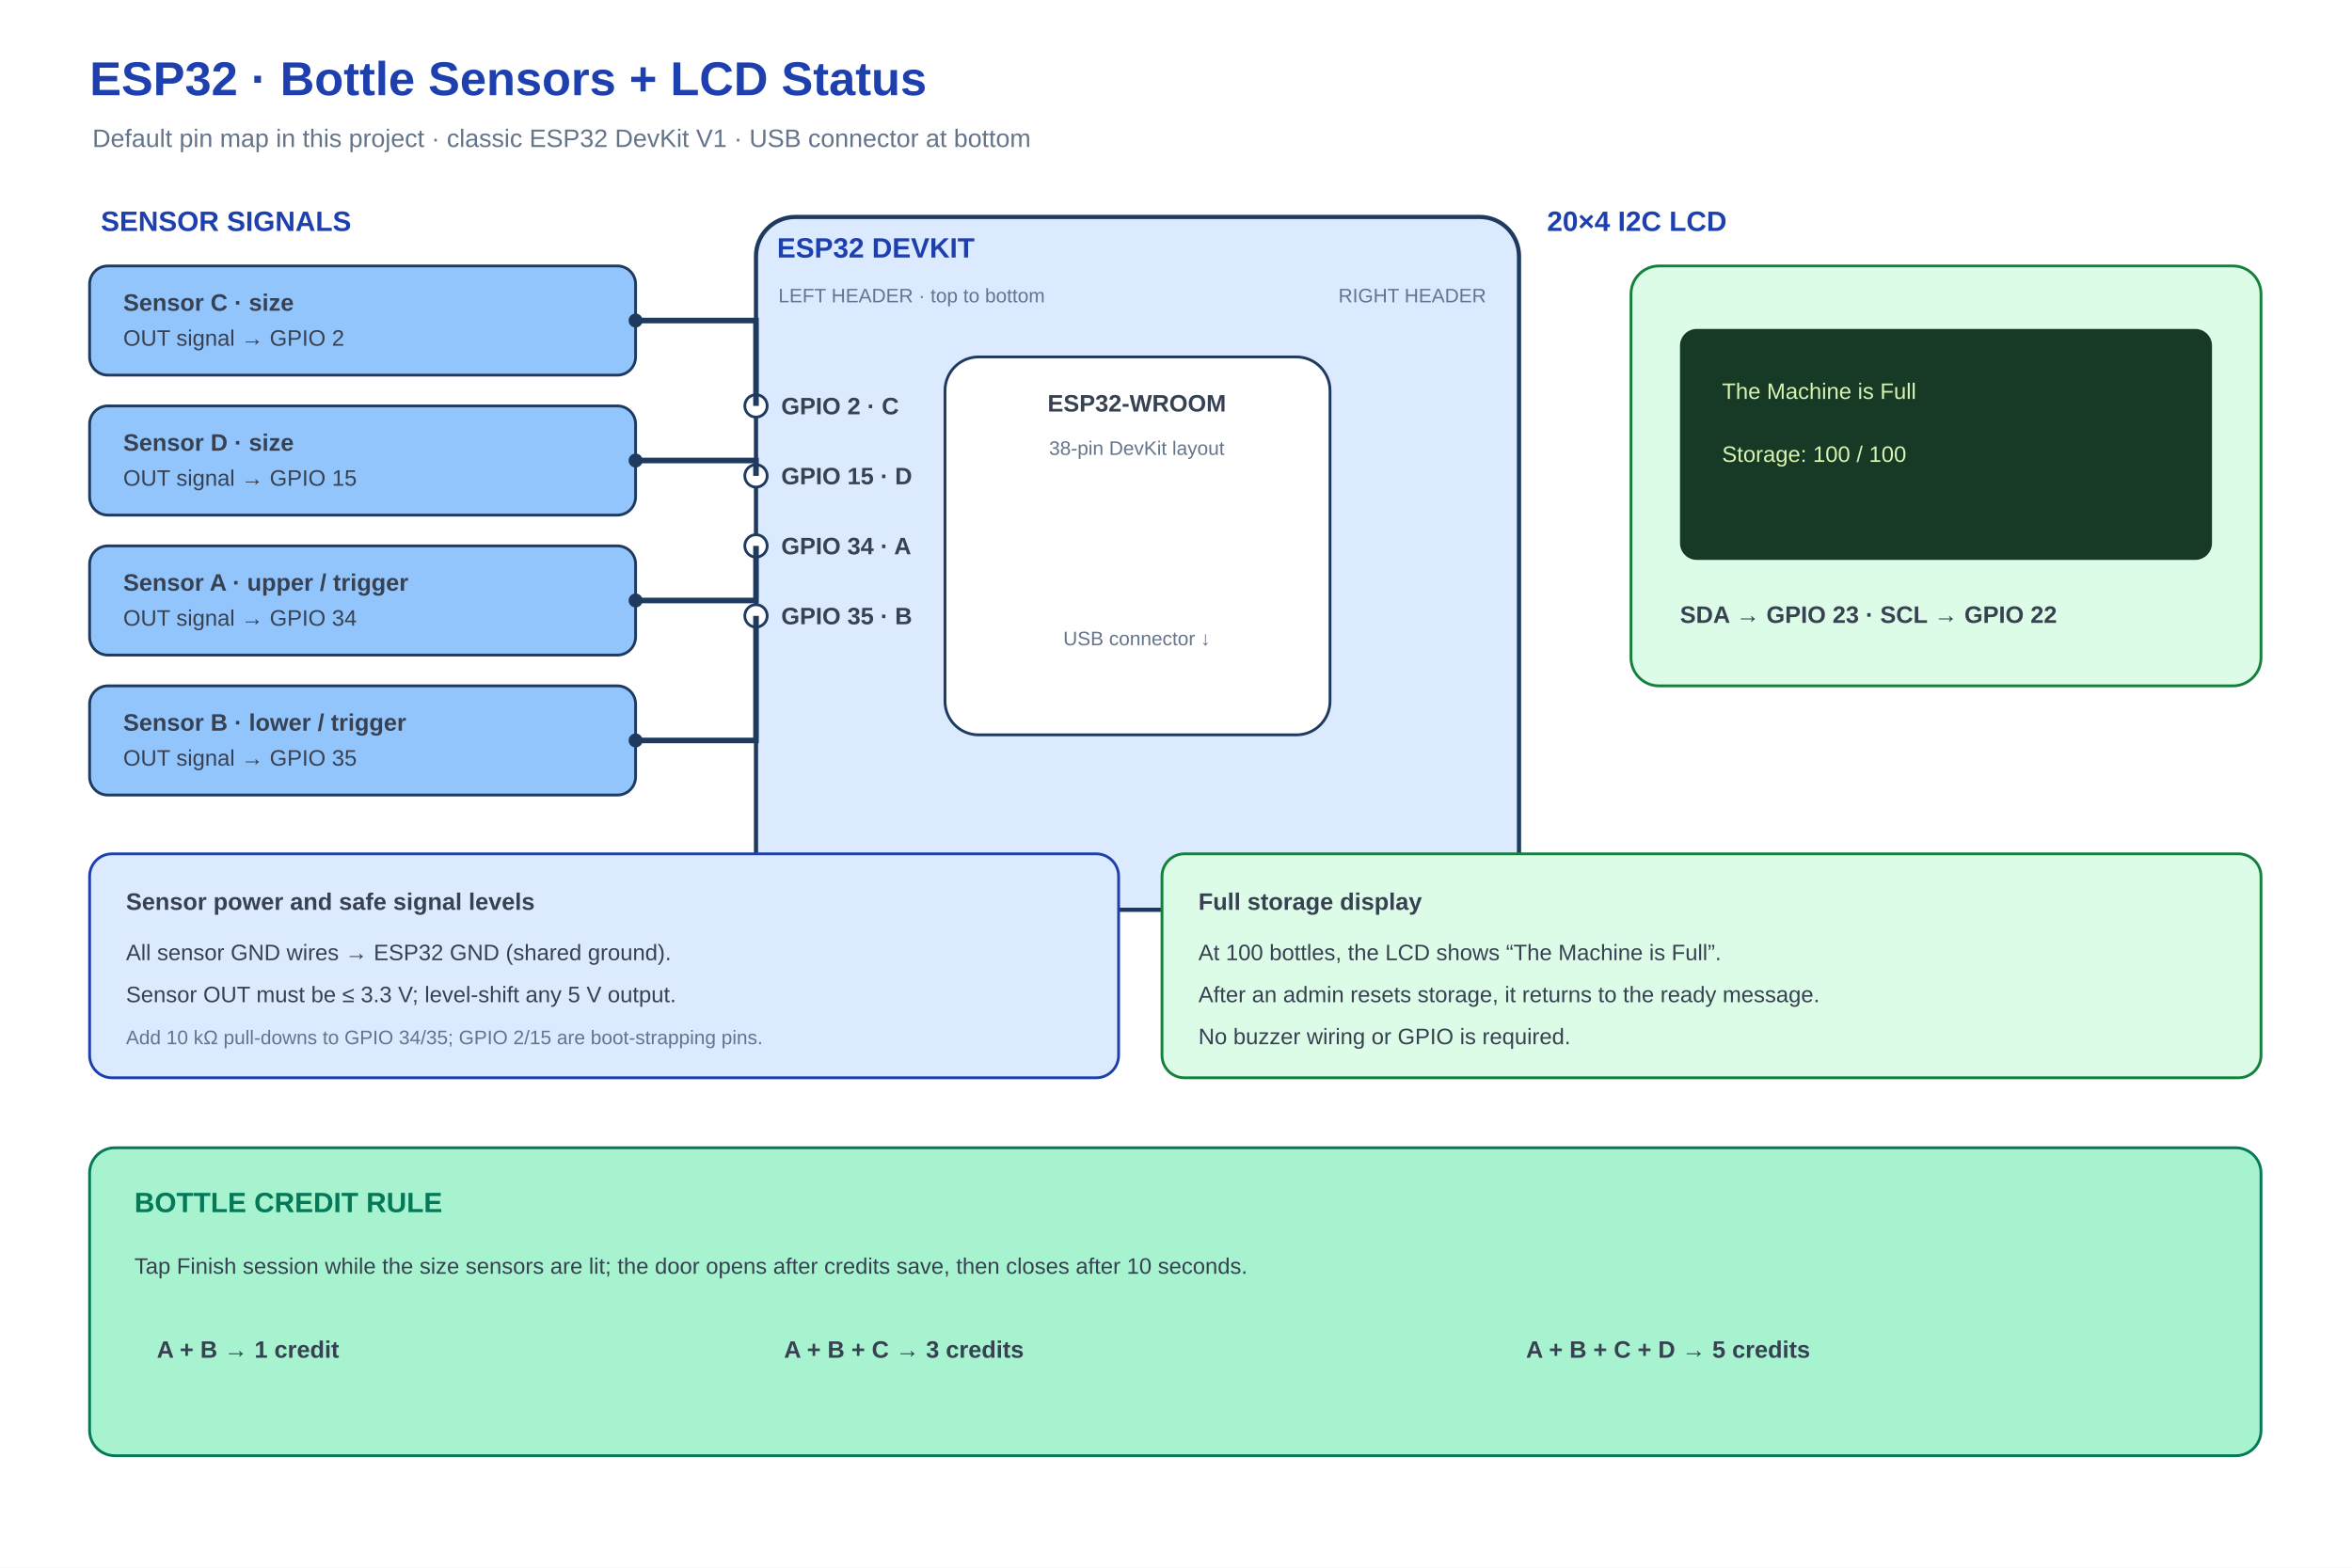
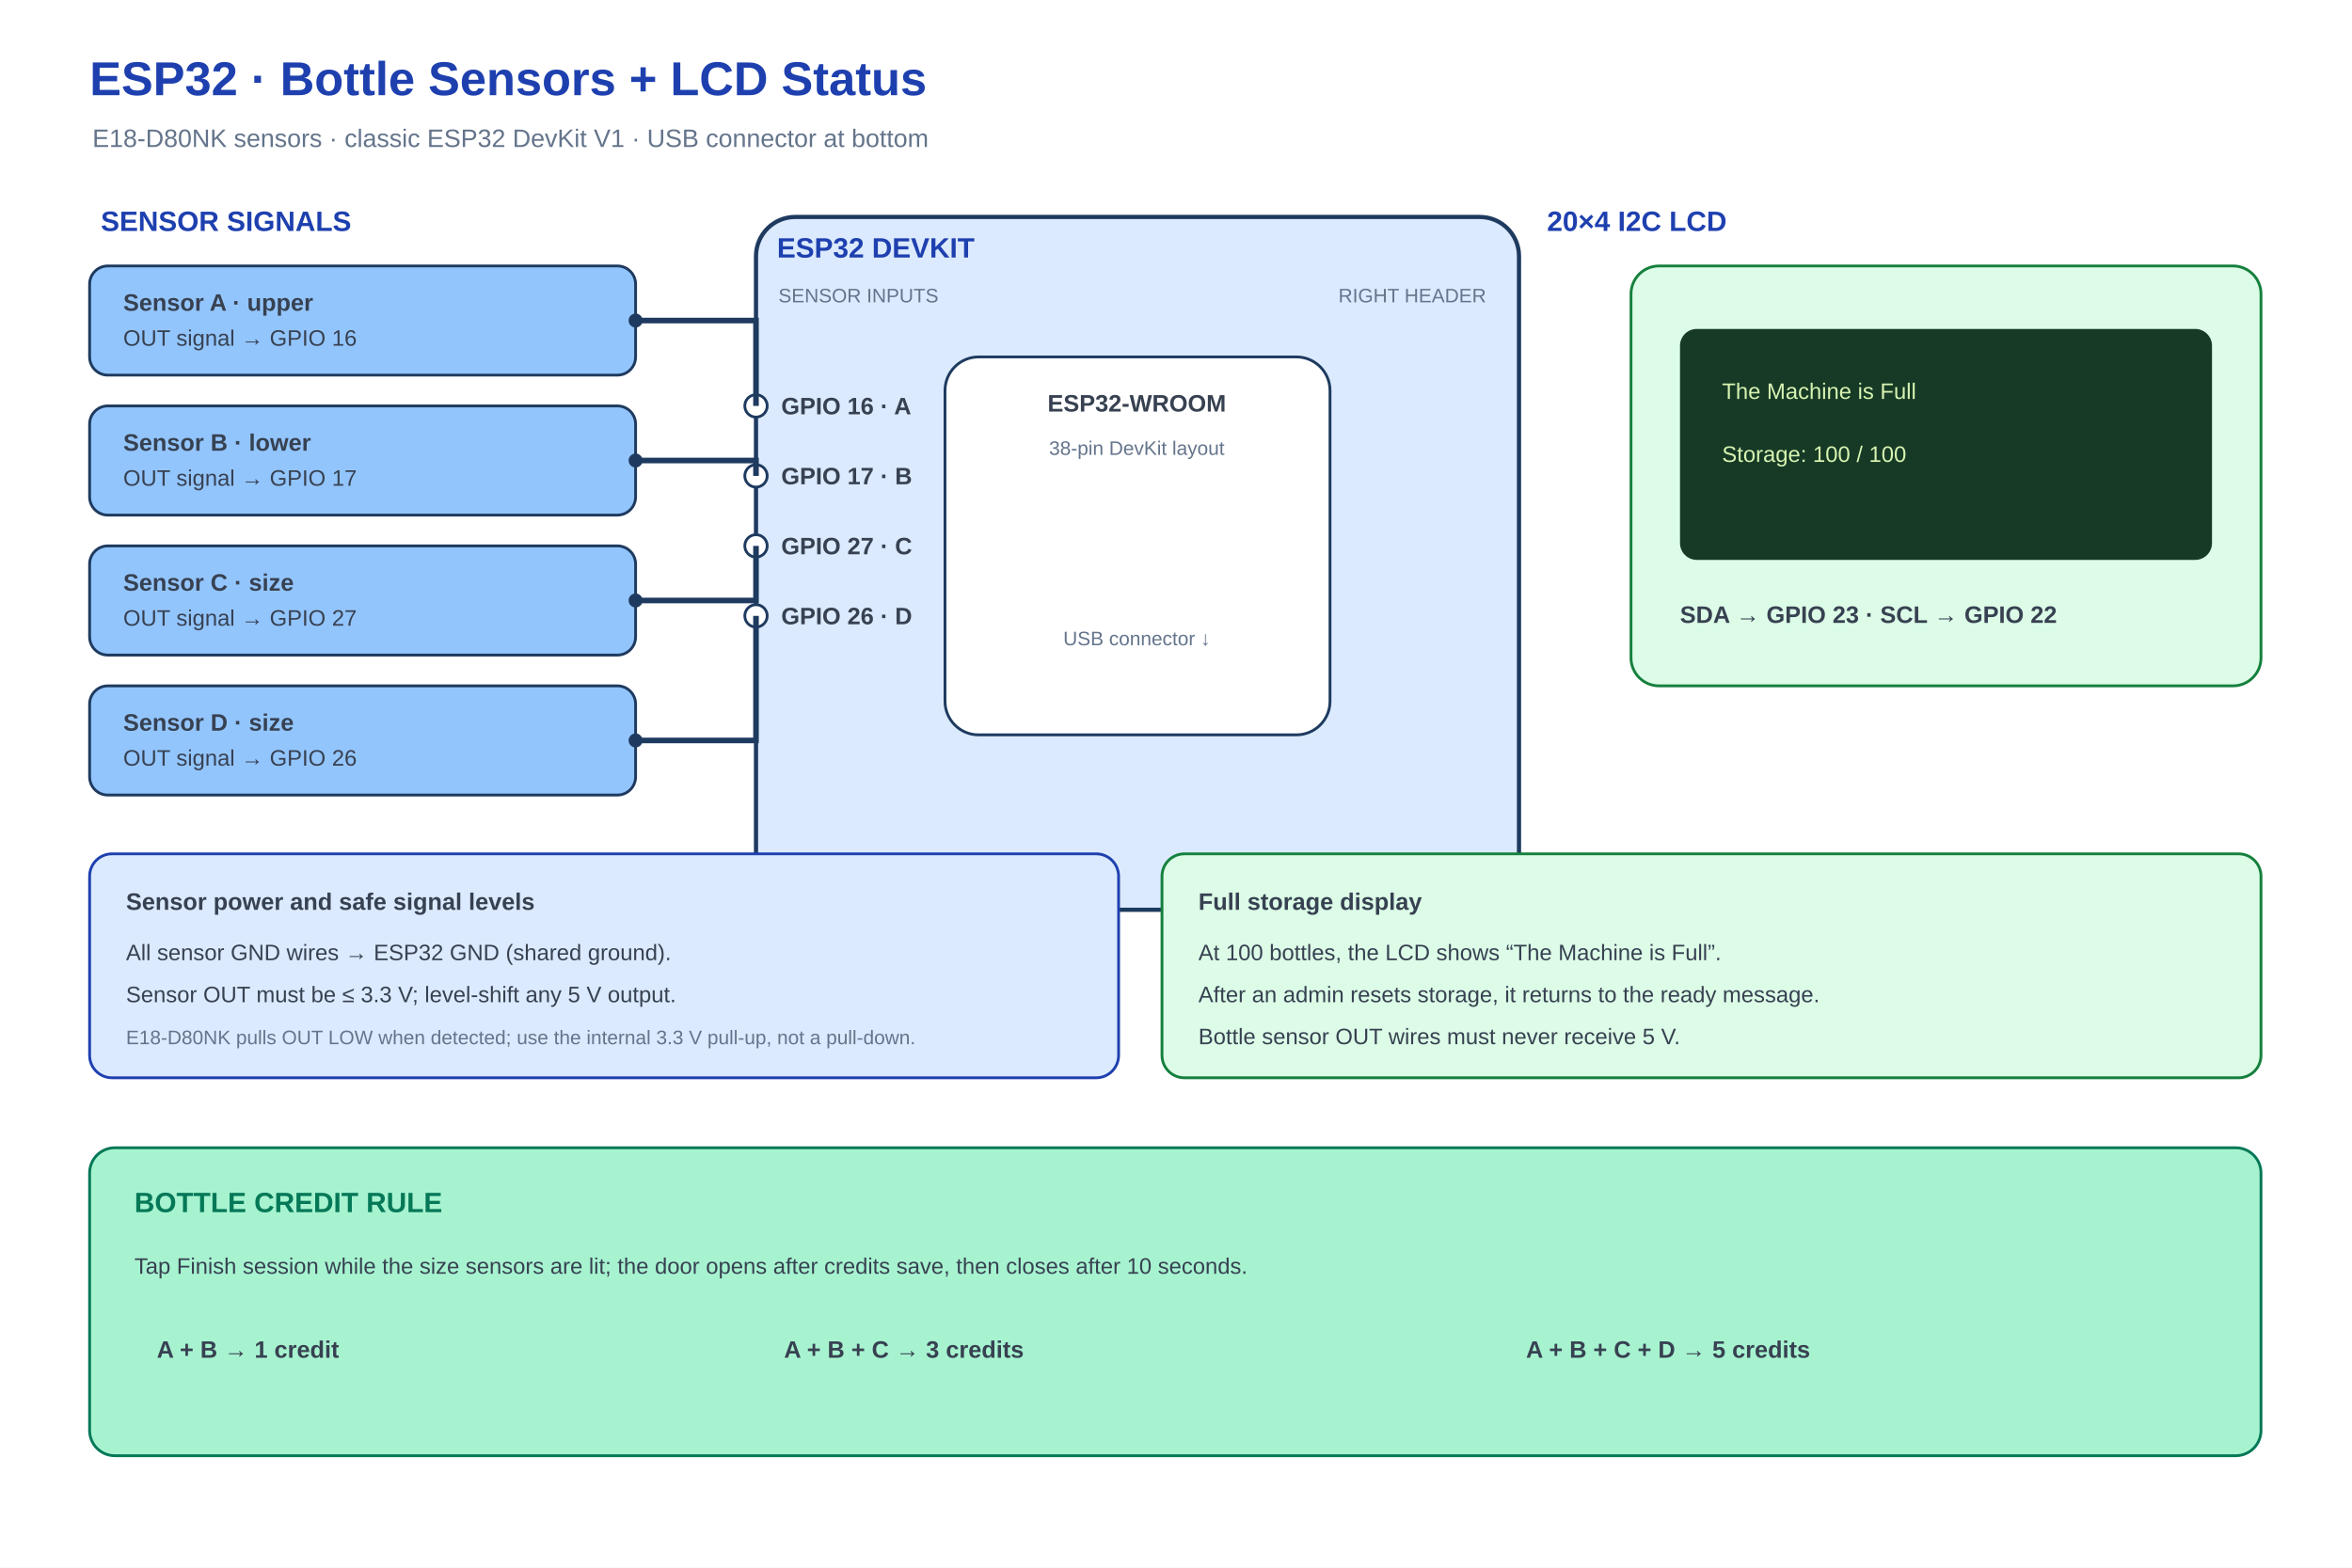
<svg xmlns="http://www.w3.org/2000/svg" viewBox="0 0 1680 1120" role="img" aria-labelledby="title desc">
  <defs>
    <style>
      text{font-family:Arial,Helvetica,sans-serif;fill:#374151}
      .title{font-size:34px;font-weight:700;fill:#1e40af}
      .subtitle{font-size:18px;fill:#64748b}
      .section{font-size:20px;font-weight:700;fill:#1e40af}
      .label{font-size:17px;font-weight:700}
      .detail{font-size:16px}
      .small{font-size:14px;fill:#64748b}
      .board{fill:#dbeafe;stroke:#1e3a5f;stroke-width:3}
      .sensor{fill:#93c5fd;stroke:#1e3a5f;stroke-width:2}
      .lcd{fill:#dcfce7;stroke:#15803d;stroke-width:2}
      .credits{fill:#a7f3d0;stroke:#047857;stroke-width:2}
      .signal{fill:none;stroke:#1e3a5f;stroke-width:4}
      .alert{fill:none;stroke:#c2410c;stroke-width:4}
      .ground{fill:none;stroke:#64748b;stroke-width:4}
      .pin{fill:#fff;stroke:#1e3a5f;stroke-width:2}
    </style>
  </defs>
  <rect width="1680" height="1120" fill="#ffffff" />
  <text x="64" y="68" class="title">ESP32 · Bottle Sensors + LCD Status</text>
-   <text x="66" y="105" class="subtitle">Default pin map in this project · classic ESP32 DevKit V1 · USB connector at bottom</text>
+   <text x="66" y="105" class="subtitle">E18-D80NK sensors · classic ESP32 DevKit V1 · USB connector at bottom</text>
  <text x="72" y="165" class="section">SENSOR SIGNALS</text>
  <rect x="64" y="190" width="390" height="78" rx="13" class="sensor" />
  <rect x="64" y="290" width="390" height="78" rx="13" class="sensor" />
  <rect x="64" y="390" width="390" height="78" rx="13" class="sensor" />
  <rect x="64" y="490" width="390" height="78" rx="13" class="sensor" />
-   <text x="88" y="222" class="label">Sensor C · size</text>
-   <text x="88" y="247" class="detail">OUT signal → GPIO 2</text>
-   <text x="88" y="322" class="label">Sensor D · size</text>
-   <text x="88" y="347" class="detail">OUT signal → GPIO 15</text>
-   <text x="88" y="422" class="label">Sensor A · upper / trigger</text>
-   <text x="88" y="447" class="detail">OUT signal → GPIO 34</text>
-   <text x="88" y="522" class="label">Sensor B · lower / trigger</text>
-   <text x="88" y="547" class="detail">OUT signal → GPIO 35</text>
+   <text x="88" y="222" class="label">Sensor A · upper</text>
+   <text x="88" y="247" class="detail">OUT signal → GPIO 16</text>
+   <text x="88" y="322" class="label">Sensor B · lower</text>
+   <text x="88" y="347" class="detail">OUT signal → GPIO 17</text>
+   <text x="88" y="422" class="label">Sensor C · size</text>
+   <text x="88" y="447" class="detail">OUT signal → GPIO 27</text>
+   <text x="88" y="522" class="label">Sensor D · size</text>
+   <text x="88" y="547" class="detail">OUT signal → GPIO 26</text>
  <rect x="540" y="155" width="545" height="495" rx="28" class="board" />
  <rect x="675" y="255" width="275" height="270" rx="24" fill="#ffffff" stroke="#1e3a5f" stroke-width="2" />
  <text x="812" y="294" text-anchor="middle" class="label">ESP32-WROOM</text>
  <text x="812" y="325" text-anchor="middle" class="small">38-pin DevKit layout</text>
  <text x="812" y="461" text-anchor="middle" class="small">USB connector ↓</text>
  <text x="555" y="184" class="section">ESP32 DEVKIT</text>
-   <text x="556" y="216" class="small">LEFT HEADER · top to bottom</text>
+   <text x="556" y="216" class="small">SENSOR INPUTS</text>
  <text x="956" y="216" class="small">RIGHT HEADER</text>
  <circle cx="540" cy="290" r="8" class="pin" />
  <circle cx="540" cy="340" r="8" class="pin" />
  <circle cx="540" cy="390" r="8" class="pin" />
  <circle cx="540" cy="440" r="8" class="pin" />
-   <text x="558" y="296" class="label">GPIO 2 · C</text>
-   <text x="558" y="346" class="label">GPIO 15 · D</text>
-   <text x="558" y="396" class="label">GPIO 34 · A</text>
-   <text x="558" y="446" class="label">GPIO 35 · B</text>
+   <text x="558" y="296" class="label">GPIO 16 · A</text>
+   <text x="558" y="346" class="label">GPIO 17 · B</text>
+   <text x="558" y="396" class="label">GPIO 27 · C</text>
+   <text x="558" y="446" class="label">GPIO 26 · D</text>
  <path d="M454 229 H540 V290" class="signal" />
  <path d="M454 329 H540 V340" class="signal" />
  <path d="M454 429 H540 V390" class="signal" />
  <path d="M454 529 H540 V440" class="signal" />
  <circle cx="454" cy="229" r="5" fill="#1e3a5f" />
  <circle cx="454" cy="329" r="5" fill="#1e3a5f" />
  <circle cx="454" cy="429" r="5" fill="#1e3a5f" />
  <circle cx="454" cy="529" r="5" fill="#1e3a5f" />
  <text x="1105" y="165" class="section">20×4 I2C LCD</text>
  <rect x="1165" y="190" width="450" height="300" rx="20" class="lcd" />
  <rect x="1200" y="235" width="380" height="165" rx="12" fill="#163a25" />
  <text x="1230" y="285" class="detail" style="fill:#d8f3b2">The Machine is Full</text>
  <text x="1230" y="330" class="detail" style="fill:#d8f3b2">Storage: 100 / 100</text>
  <text x="1200" y="445" class="label">SDA → GPIO 23 · SCL → GPIO 22</text>
  <rect x="64" y="610" width="735" height="160" rx="16" fill="#dbeafe" stroke="#1e40af" stroke-width="2" />
  <text x="90" y="650" class="label">Sensor power and safe signal levels</text>
  <text x="90" y="686" class="detail">All sensor GND wires → ESP32 GND (shared ground).</text>
  <text x="90" y="716" class="detail">Sensor OUT must be ≤ 3.3 V; level-shift any 5 V output.</text>
-   <text x="90" y="746" class="small">Add 10 kΩ pull-downs to GPIO 34/35; GPIO 2/15 are boot-strapping pins.</text>
+   <text x="90" y="746" class="small">E18-D80NK pulls OUT LOW when detected; use the internal 3.3 V pull-up, not a pull-down.</text>
  <rect x="830" y="610" width="785" height="160" rx="16" fill="#dcfce7" stroke="#15803d" stroke-width="2" />
  <text x="856" y="650" class="label">Full storage display</text>
  <text x="856" y="686" class="detail">At 100 bottles, the LCD shows “The Machine is Full”.</text>
  <text x="856" y="716" class="detail">After an admin resets storage, it returns to the ready message.</text>
-   <text x="856" y="746" class="detail">No buzzer wiring or GPIO is required.</text>
+   <text x="856" y="746" class="detail">Bottle sensor OUT wires must never receive 5 V.</text>
  <rect x="64" y="820" width="1551" height="220" rx="18" class="credits" />
  <text x="96" y="866" class="section" style="fill:#047857">BOTTLE CREDIT RULE</text>
  <text x="96" y="910" class="detail">Tap Finish session while the size sensors are lit; the door opens after credits save, then closes after 10 seconds.</text>
  <text x="112" y="970" class="label">A + B  →  1 credit</text>
  <text x="560" y="970" class="label">A + B + C  →  3 credits</text>
  <text x="1090" y="970" class="label">A + B + C + D  →  5 credits</text>
</svg>
